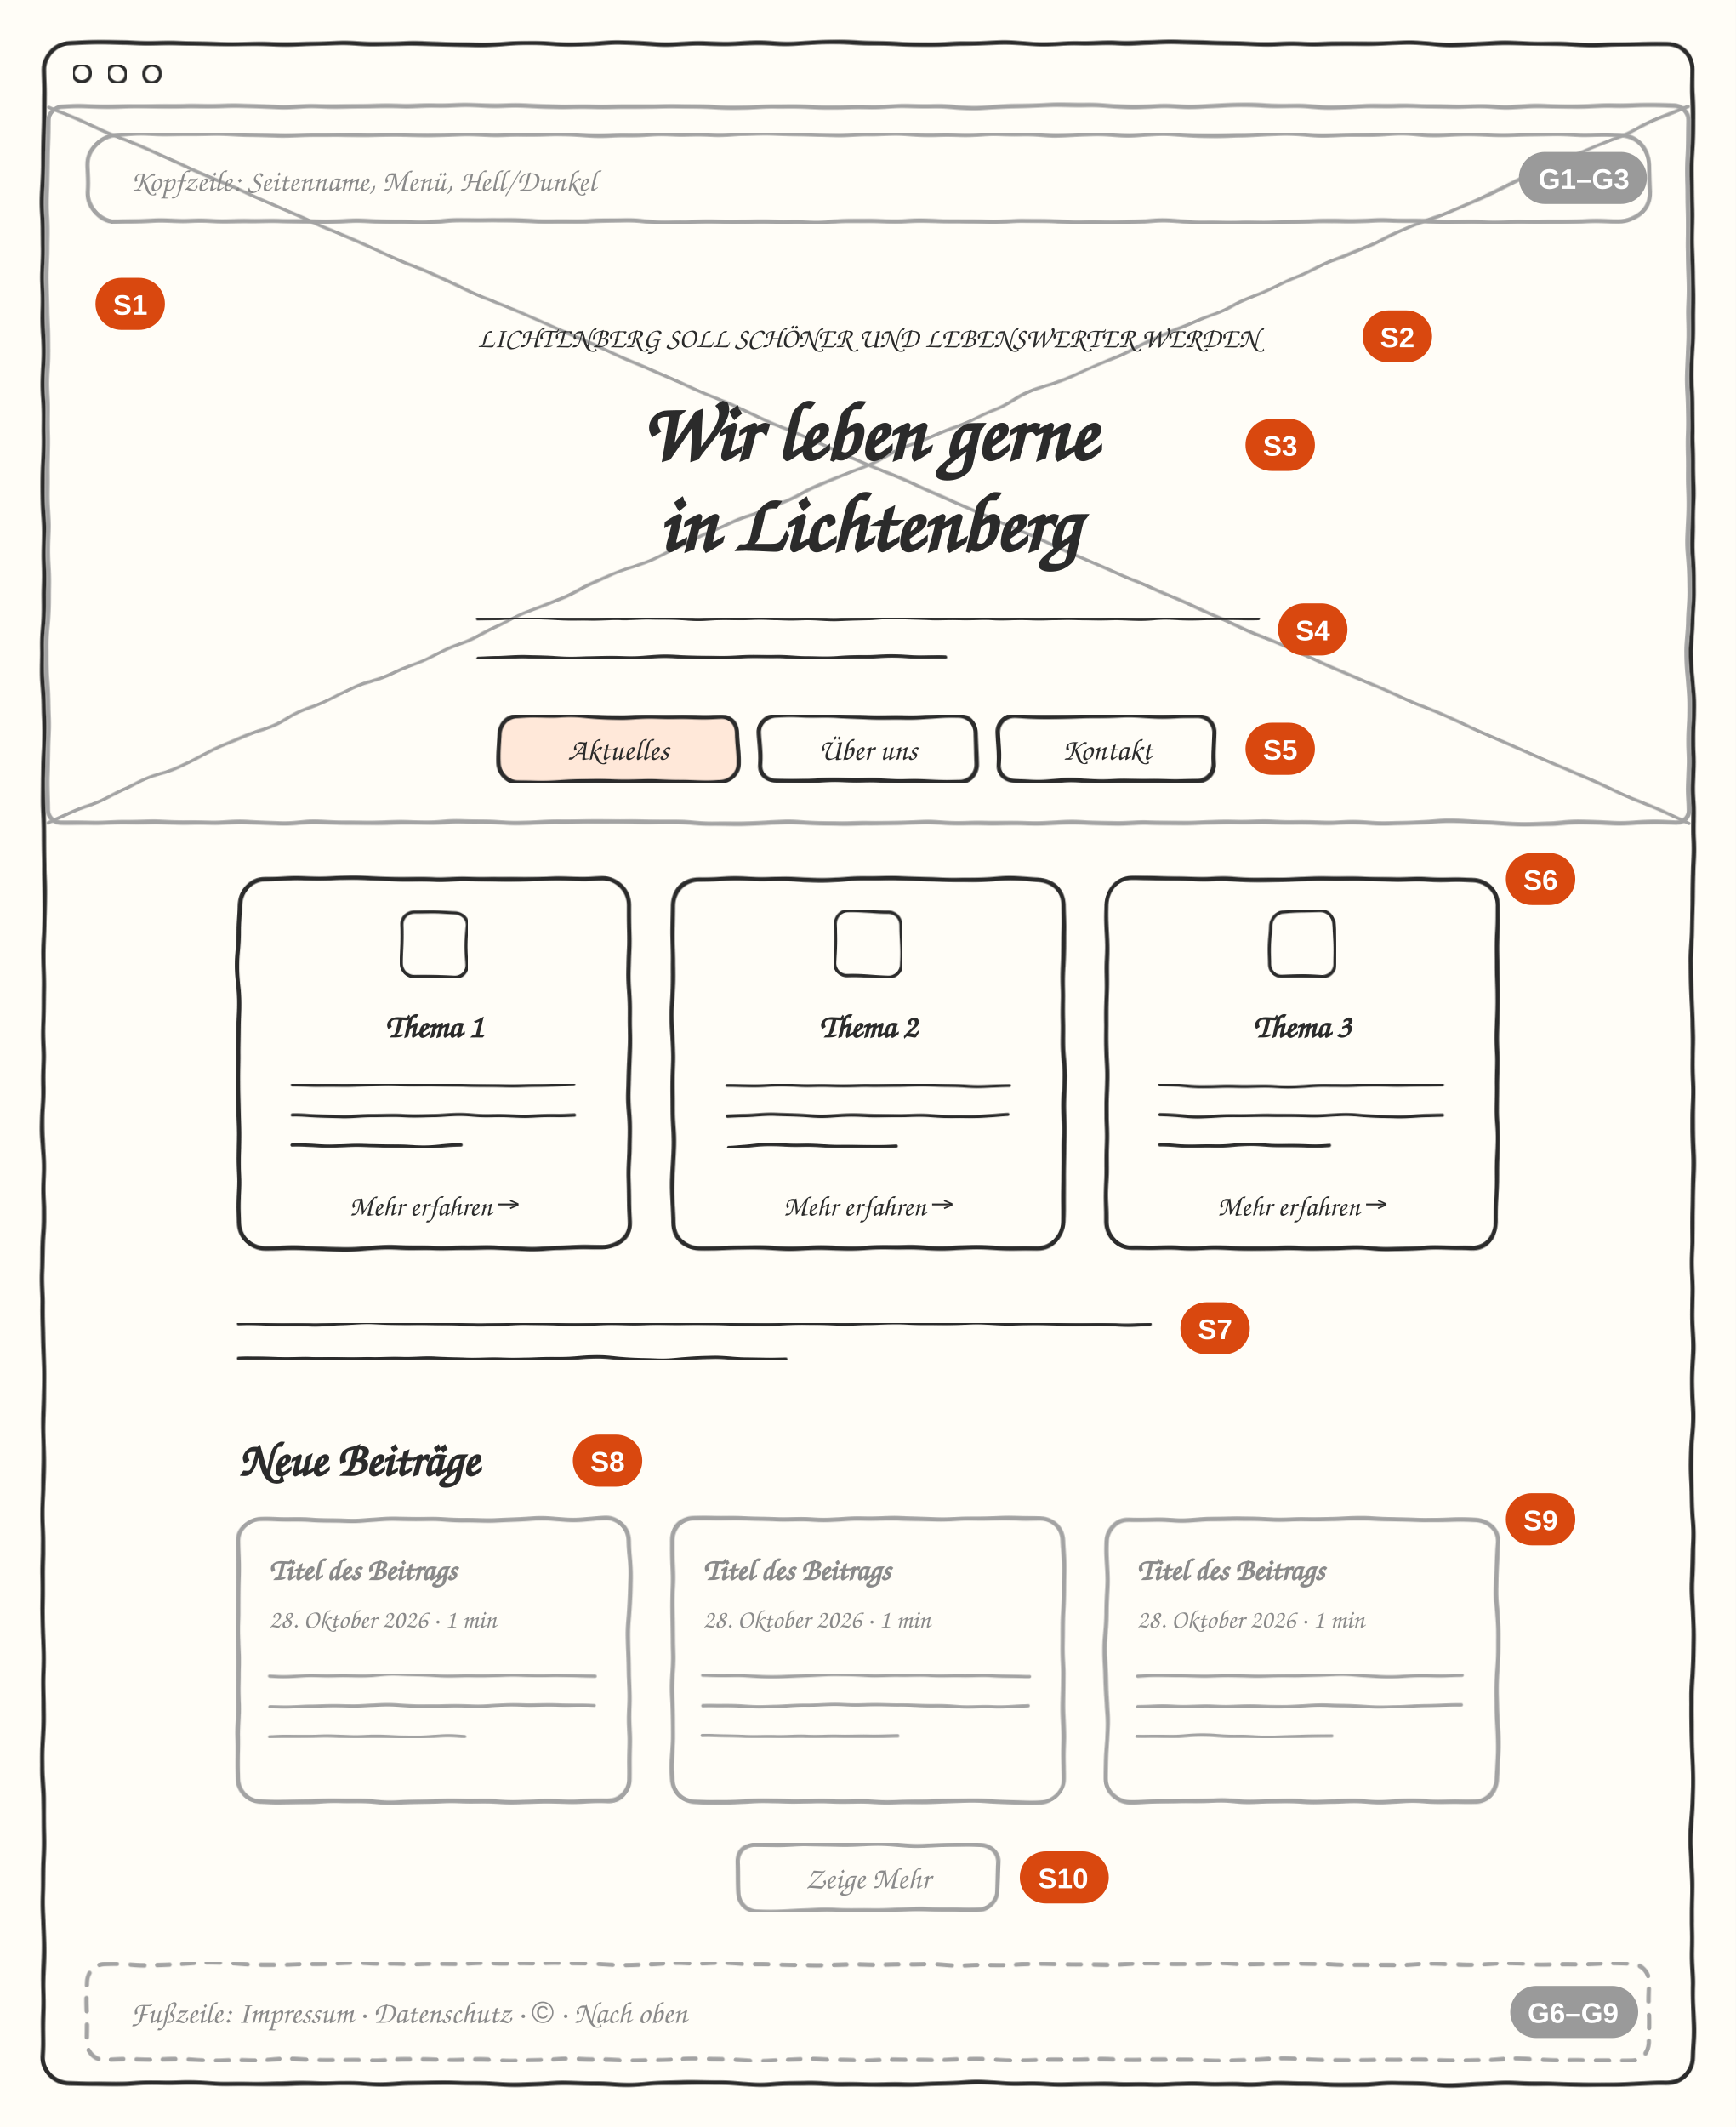
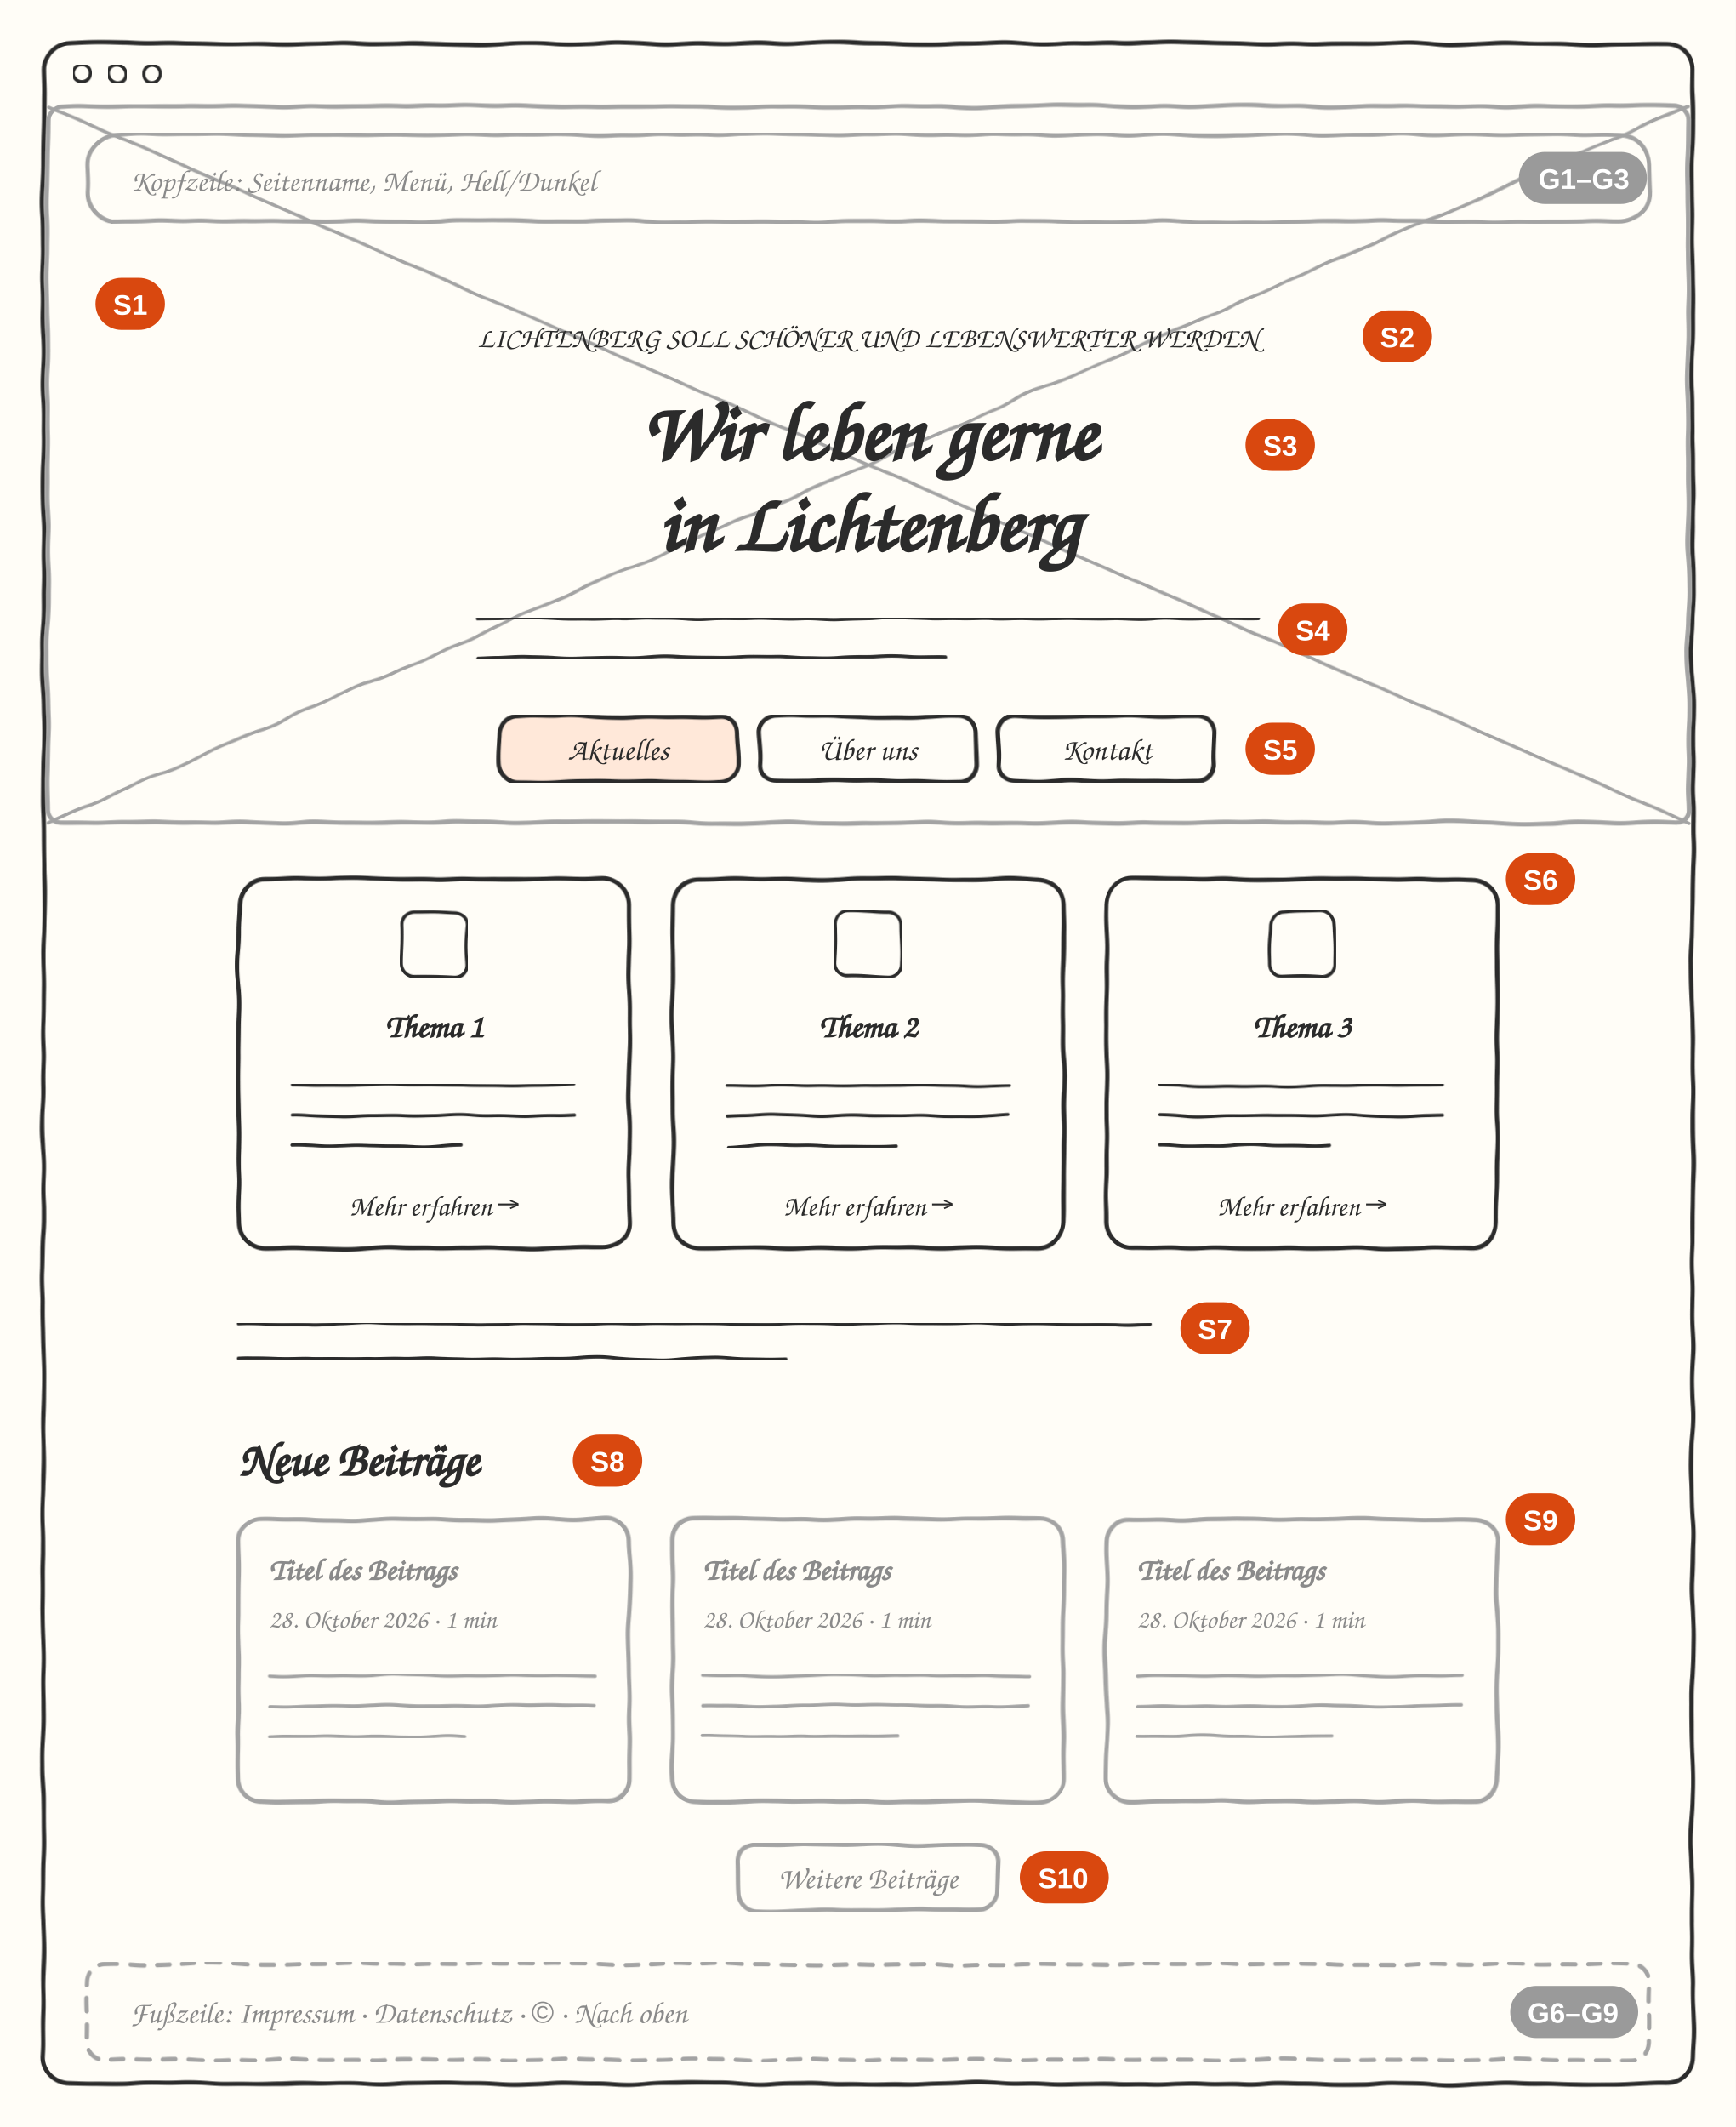
<svg xmlns="http://www.w3.org/2000/svg" viewBox="0 0 800 980" width="800" height="980" role="img" aria-labelledby="title">
  <defs>
    <filter id="rough" x="-2%" y="-2%" width="104%" height="104%">
      <feTurbulence type="fractalNoise" baseFrequency="0.035" numOctaves="2" seed="7" />
      <feDisplacementMap in="SourceGraphic" scale="2.5" />
    </filter>
    <style>
      text { font-family: "Bradley Hand", "Segoe Print", "Chalkboard SE", "Comic Sans MS", cursive; }
      .ink, .grey { fill: none; stroke-width: 2; stroke-linecap: round; stroke-linejoin: round; filter: url(#rough); }
      .ink { stroke: #2b2b2b; }
      .grey { stroke: #a3a3a3; }
      .thin { stroke-width: 1.5; }
      .btn { fill: #ffe8d9; }
      .sym { font-family: Arial, Helvetica, sans-serif; }
      .t { fill: #2b2b2b; }
      .g { fill: #8a8a8a; }
      .badge rect { fill: #d9480f; }
      .badge.ref rect { fill: #9a9a9a; }
      .badge text { fill: #fff; font-family: Arial, Helvetica, sans-serif; font-size: 13px; font-weight: bold; }
    </style>
  </defs>
  <rect width="800" height="980" fill="#fffdf7" />
  <rect class="ink" x="20" y="20" width="760" height="940" rx="12" />
  <path class="ink thin" d="M20 48 h760" />
  <circle class="ink thin" cx="38" cy="34" r="4" />
  <circle class="ink thin" cx="54" cy="34" r="4" />
  <circle class="ink thin" cx="70" cy="34" r="4" />
  <rect class="grey" x="22" y="49" width="756" height="330" rx="6" />
  <path class="grey thin" d="M22 49 L778 379 M778 49 L22 379" />
  <g class="badge">
    <rect x="44" y="128" width="32" height="24" rx="12" />
    <text x="60" y="145" text-anchor="middle">S1</text>
  </g>
  <rect class="grey" x="40" y="62" width="720" height="40" rx="14" />
  <text class="g" x="60" y="88" font-size="14" text-anchor="start">Kopfzeile: Seitenname, Menü, Hell/Dunkel</text>
  <g class="badge ref">
    <rect x="700" y="70" width="59" height="24" rx="12" />
    <text x="730" y="87" text-anchor="middle">G1–G3</text>
  </g>
  <text class="t" x="400.0" y="160" font-size="13" text-anchor="middle">LICHTENBERG SOLL SCHÖNER UND LEBENSWERTER WERDEN</text>
  <g class="badge">
    <rect x="628" y="143" width="32" height="24" rx="12" />
    <text x="644.0" y="160" text-anchor="middle">S2</text>
  </g>
  <text class="t" x="400.0" y="212" font-size="38" text-anchor="middle" font-weight="bold">Wir leben gerne</text>
  <text class="t" x="400.0" y="254" font-size="38" text-anchor="middle" font-weight="bold">in Lichtenberg</text>
  <g class="badge">
    <rect x="574" y="193" width="32" height="24" rx="12" />
    <text x="590.0" y="210" text-anchor="middle">S3</text>
  </g>
  <path class="ink thin" d="M220 285 h360 M220 303 h216" />
  <g class="badge">
    <rect x="589" y="278" width="32" height="24" rx="12" />
    <text x="605.0" y="295" text-anchor="middle">S4</text>
  </g>
  <rect class="ink btn" x="230" y="330" width="110" height="30" rx="8" />
  <text class="t" x="285.0" y="350" font-size="14" text-anchor="middle">Aktuelles</text>
  <rect class="ink" x="350" y="330" width="100" height="30" rx="8" />
  <text class="t" x="400.0" y="350" font-size="14" text-anchor="middle">Über uns</text>
  <rect class="ink" x="460" y="330" width="100" height="30" rx="8" />
  <text class="t" x="510.0" y="350" font-size="14" text-anchor="middle">Kontakt</text>
  <g class="badge">
    <rect x="574" y="333" width="32" height="24" rx="12" />
    <text x="590" y="350" text-anchor="middle">S5</text>
  </g>
  <rect class="ink" x="110" y="405" width="180" height="170" rx="12" />
  <rect class="ink thin" x="185" y="420" width="30" height="30" rx="6" />
  <text class="t" x="200" y="478" font-size="15" text-anchor="middle" font-weight="bold">Thema 1</text>
  <path class="ink thin" d="M135 500 h130 M135 514 h130 M135 528 h78" />
  <text class="t" x="200" y="560" font-size="13" text-anchor="middle">Mehr erfahren →</text>
  <rect class="ink" x="310" y="405" width="180" height="170" rx="12" />
  <rect class="ink thin" x="385" y="420" width="30" height="30" rx="6" />
  <text class="t" x="400" y="478" font-size="15" text-anchor="middle" font-weight="bold">Thema 2</text>
  <path class="ink thin" d="M335 500 h130 M335 514 h130 M335 528 h78" />
  <text class="t" x="400" y="560" font-size="13" text-anchor="middle">Mehr erfahren →</text>
  <rect class="ink" x="510" y="405" width="180" height="170" rx="12" />
  <rect class="ink thin" x="585" y="420" width="30" height="30" rx="6" />
  <text class="t" x="600" y="478" font-size="15" text-anchor="middle" font-weight="bold">Thema 3</text>
  <path class="ink thin" d="M535 500 h130 M535 514 h130 M535 528 h78" />
  <text class="t" x="600" y="560" font-size="13" text-anchor="middle">Mehr erfahren →</text>
  <g class="badge">
    <rect x="694" y="393" width="32" height="24" rx="12" />
    <text x="710" y="410" text-anchor="middle">S6</text>
  </g>
  <path class="ink thin" d="M110 610 h420 M110 626 h252" />
  <g class="badge">
    <rect x="544" y="600" width="32" height="24" rx="12" />
    <text x="560" y="617" text-anchor="middle">S7</text>
  </g>
  <text class="t" x="110" y="680" font-size="22" text-anchor="start" font-weight="bold">Neue Beiträge</text>
  <g class="badge">
    <rect x="264" y="661" width="32" height="24" rx="12" />
    <text x="280" y="678" text-anchor="middle">S8</text>
  </g>
  <rect class="grey" x="110" y="700" width="180" height="130" rx="10" />
  <text class="g" x="124" y="728" font-size="14" text-anchor="start" font-weight="bold">Titel des Beitrags</text>
  <text class="g" x="124" y="750" font-size="12" text-anchor="start">28. Oktober 2026 · 1 min</text>
  <path class="grey thin" d="M124 772 h150 M124 786 h150 M124 800 h90" />
  <rect class="grey" x="310" y="700" width="180" height="130" rx="10" />
  <text class="g" x="324" y="728" font-size="14" text-anchor="start" font-weight="bold">Titel des Beitrags</text>
  <text class="g" x="324" y="750" font-size="12" text-anchor="start">28. Oktober 2026 · 1 min</text>
  <path class="grey thin" d="M324 772 h150 M324 786 h150 M324 800 h90" />
  <rect class="grey" x="510" y="700" width="180" height="130" rx="10" />
  <text class="g" x="524" y="728" font-size="14" text-anchor="start" font-weight="bold">Titel des Beitrags</text>
  <text class="g" x="524" y="750" font-size="12" text-anchor="start">28. Oktober 2026 · 1 min</text>
  <path class="grey thin" d="M524 772 h150 M524 786 h150 M524 800 h90" />
  <g class="badge">
    <rect x="694" y="688" width="32" height="24" rx="12" />
    <text x="710" y="705" text-anchor="middle">S9</text>
  </g>
  <rect class="grey" x="340.0" y="850" width="120" height="30" rx="8" />
-   <text class="g" x="400.0" y="870" font-size="14" text-anchor="middle">Zeige Mehr</text>
+   <text class="g" x="400.0" y="870" font-size="14" text-anchor="middle">Weitere Beiträge</text>
  <g class="badge">
    <rect x="470" y="853" width="41" height="24" rx="12" />
    <text x="490.0" y="870" text-anchor="middle">S10</text>
  </g>
  <rect class="grey" x="40" y="905" width="720" height="44" rx="8" stroke-dasharray="6 6" />
  <text class="g" x="60" y="932" font-size="14" text-anchor="start">Fußzeile: Impressum · Datenschutz · <tspan class="sym">©</tspan> · Nach oben</text>
  <g class="badge ref">
    <rect x="696" y="915" width="59" height="24" rx="12" />
    <text x="725" y="932" text-anchor="middle">G6–G9</text>
  </g>
</svg>
